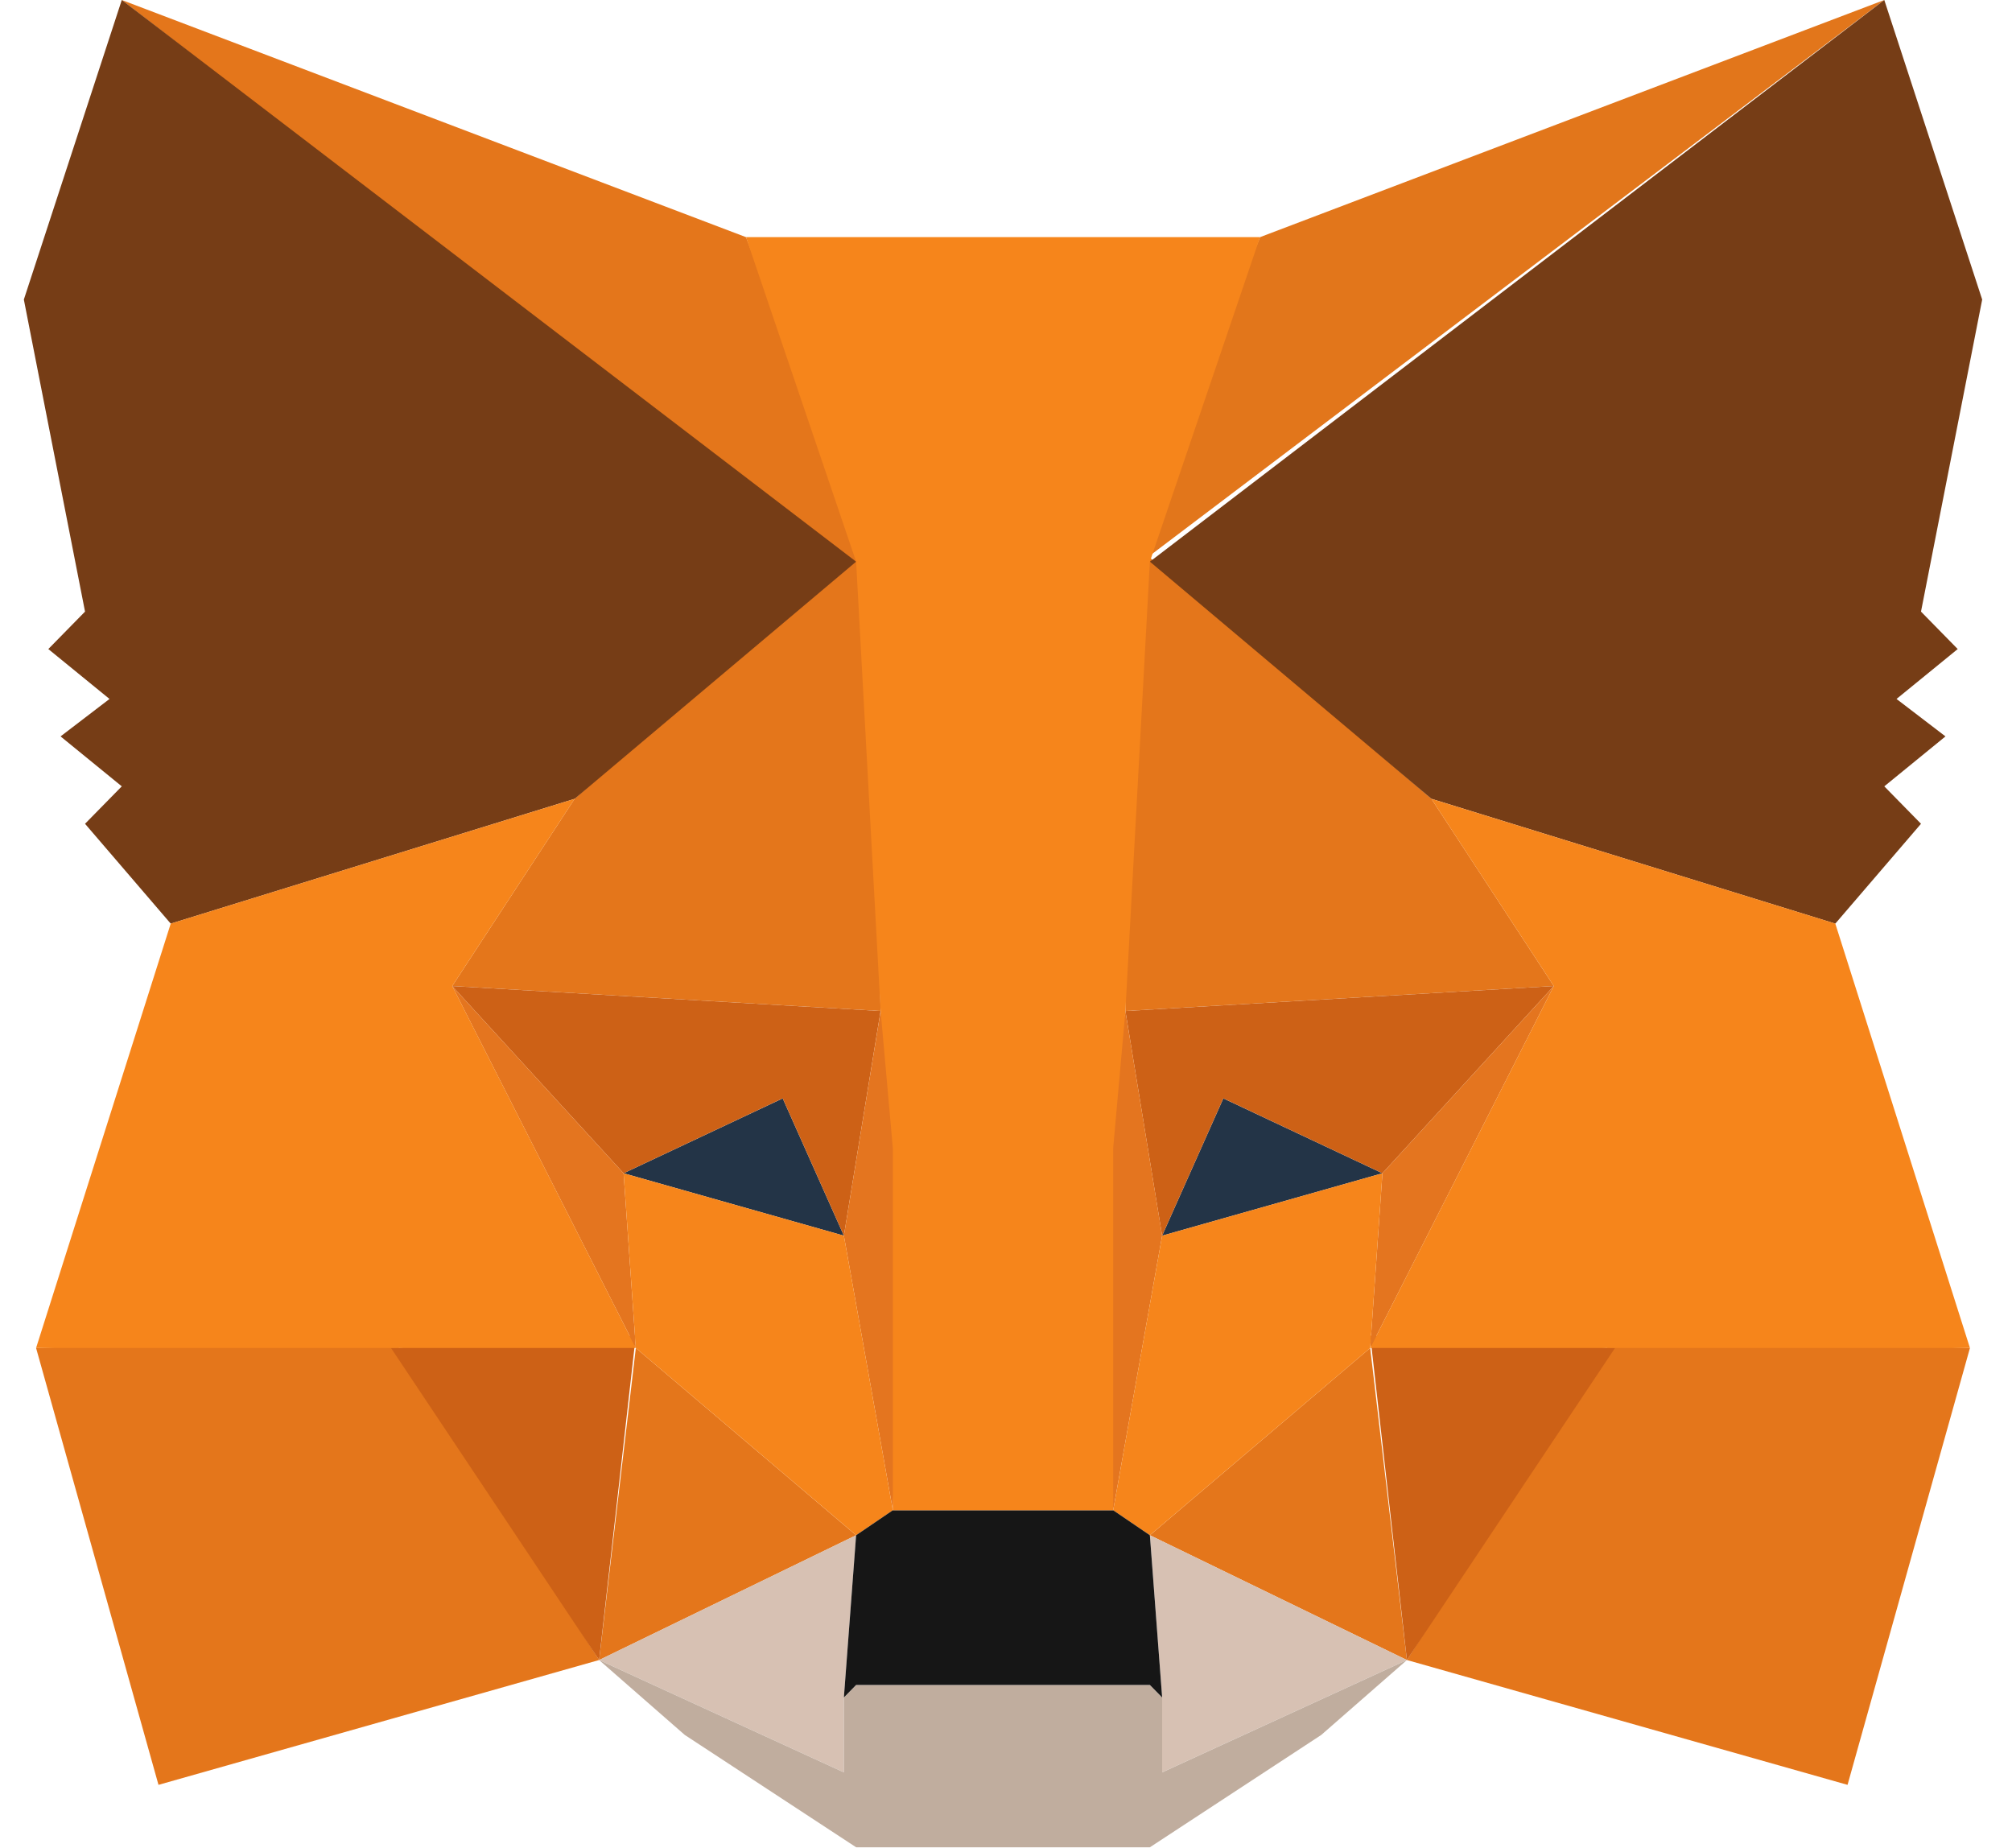
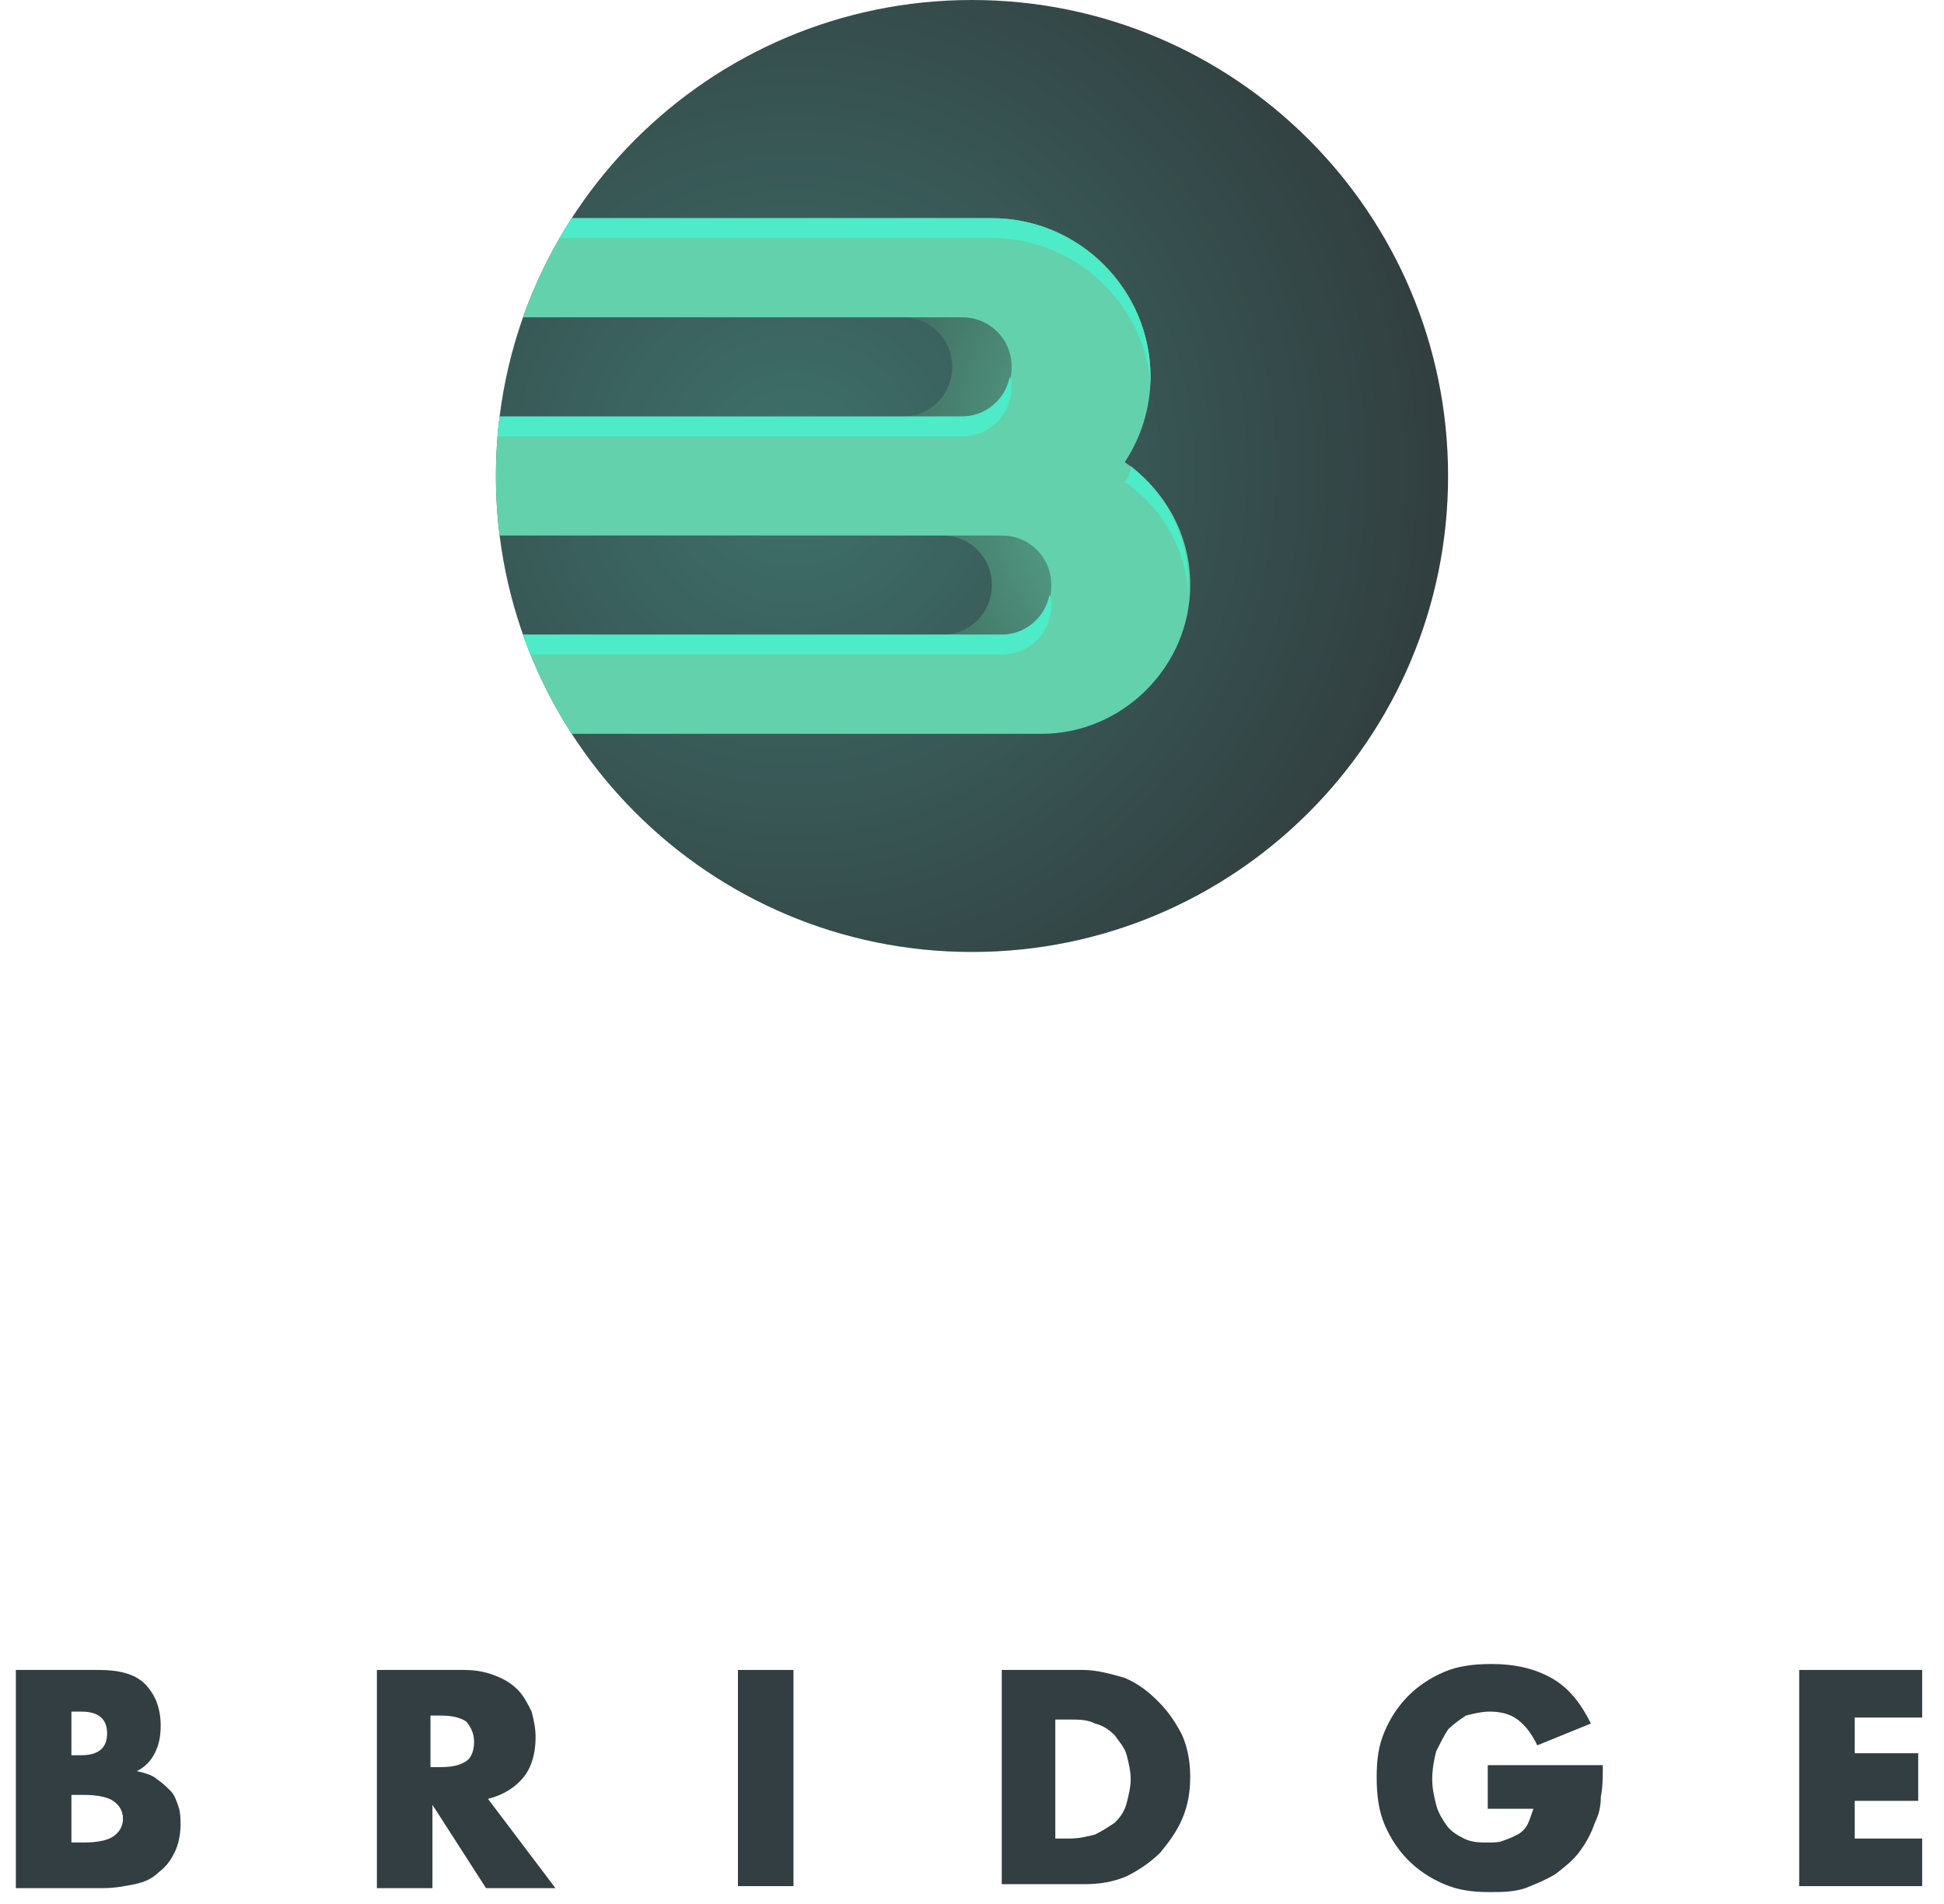
- <svg xmlns="http://www.w3.org/2000/svg" width="61" height="56" viewBox="0 0 61 56" fill="none">
-   <path d="M57.127 0L34.12 17.405L38.202 7.189L57.127 0Z" fill="#E2761B" />
-   <path d="M3.691 0L26.698 17.784L22.617 7.189L3.691 0Z" fill="#E4761B" />
-   <path d="M48.963 40.487L42.655 50.324L56.014 54.108L59.725 40.865L48.963 40.487Z" fill="#E4761B" />
-   <path d="M1.094 40.865L4.805 54.108L18.164 50.324L11.855 40.487L1.094 40.865Z" fill="#E4761B" />
-   <path d="M17.422 24.215L13.711 29.891L26.699 30.648L26.328 16.27L17.422 24.215Z" fill="#E4761B" />
-   <path d="M43.397 24.215L34.12 16.27V30.648L47.108 29.891L43.397 24.215Z" fill="#E4761B" />
-   <path d="M18.164 50.325L25.956 46.541L19.277 40.865L18.164 50.325Z" fill="#E4761B" />
-   <path d="M34.862 46.541L42.655 50.325L41.542 40.865L34.862 46.541Z" fill="#E4761B" />
-   <path d="M42.655 50.324L34.862 46.54L35.233 51.459V53.729L42.655 50.324Z" fill="#D7C1B3" />
-   <path d="M18.164 50.324L25.585 53.729V51.459L25.957 46.54L18.164 50.324Z" fill="#D7C1B3" />
-   <path d="M25.585 37.46L18.906 35.568L23.73 33.298L25.585 37.46Z" fill="#233447" />
-   <path d="M35.233 37.46L37.089 33.298L41.913 35.568L35.233 37.46Z" fill="#233447" />
-   <path d="M18.164 50.324L19.277 40.487L11.855 40.865L18.164 50.324Z" fill="#CD6116" />
-   <path d="M41.542 40.487L42.655 50.324L48.964 40.865L41.542 40.487Z" fill="#CD6116" />
-   <path d="M47.108 29.892L34.12 30.649L35.233 37.46L37.089 33.297L41.913 35.568L47.108 29.892Z" fill="#CD6116" />
-   <path d="M18.906 35.568L23.73 33.297L25.585 37.46L26.698 30.649L13.71 29.892L18.906 35.568Z" fill="#CD6116" />
-   <path d="M13.711 29.893L19.277 40.865L18.906 35.568L13.711 29.893Z" fill="#E4751F" />
-   <path d="M41.913 35.568L41.542 40.865L47.108 29.892L41.913 35.568Z" fill="#E4751F" />
-   <path d="M26.699 30.649L25.585 37.46L27.07 45.785L27.441 34.812L26.699 30.649Z" fill="#E4751F" />
-   <path d="M34.12 30.649L33.378 34.812L33.749 45.785L35.234 37.46L34.12 30.649Z" fill="#E4751F" />
-   <path d="M35.234 37.459L33.749 45.784L34.862 46.54L41.542 40.865L41.913 35.567L35.234 37.459Z" fill="#F6851B" />
-   <path d="M18.906 35.567L19.277 40.865L25.956 46.54L27.07 45.784L25.585 37.459L18.906 35.567Z" fill="#F6851B" />
-   <path d="M35.234 53.73V51.46L34.862 51.082H25.957L25.585 51.46V53.73L18.164 50.325L20.761 52.595L25.957 56.001H34.862L40.058 52.595L42.655 50.325L35.234 53.73Z" fill="#C0AD9E" />
-   <path d="M34.862 46.54L33.749 45.783H27.07L25.956 46.54L25.585 51.459L25.956 51.08H34.862L35.234 51.459L34.862 46.54Z" fill="#161616" />
-   <path d="M58.241 18.541L60.096 9.081L57.128 0L34.863 17.027L43.398 24.216L55.643 28L58.241 24.973L57.128 23.838L58.983 22.324L57.499 21.189L59.354 19.676L58.241 18.541Z" fill="#763D16" />
-   <path d="M0.723 9.081L2.578 18.541L1.465 19.676L3.32 21.189L1.836 22.324L3.692 23.838L2.578 24.973L5.176 28L17.422 24.216L25.956 17.027L3.692 0L0.723 9.081Z" fill="#763D16" />
-   <path d="M55.643 27.999L43.397 24.216L47.108 29.891L41.542 40.864H48.964H59.725L55.643 27.999Z" fill="#F6851B" />
-   <path d="M17.422 24.216L5.176 27.999L1.094 40.864H11.855H19.277L13.711 29.891L17.422 24.216Z" fill="#F6851B" />
-   <path d="M34.12 30.648L34.862 17.026L38.202 7.189H22.617L25.956 17.026L26.699 30.648L27.07 34.81V45.783H33.749V34.81L34.12 30.648Z" fill="#F6851B" />
+ <svg xmlns="http://www.w3.org/2000/svg" xmlns:xlink="http://www.w3.org/1999/xlink" version="1.1" id="Слой_1" x="0px" y="0px" viewBox="0 0 98 96" style="enable-background:new 0 0 98 96;" xml:space="preserve">
+   <style type="text/css">
+ 	.st0{fill:#323E41;}
+ 	.st1{clip-path:url(#SVGID_2_);}
+ 	.st2{fill:url(#SVGID_3_);}
+ 	.st3{fill:url(#SVGID_4_);}
+ 	.st4{fill:url(#SVGID_5_);}
+ 	.st5{fill:#4DEBC7;}
+ </style>
+   <g>
+     <path class="st0" d="M0.8,84.2H5c1,0,1.8,0.2,2.3,0.7c0.5,0.5,0.8,1.2,0.8,2.1c0,0.6-0.1,1-0.3,1.4c-0.2,0.4-0.5,0.7-0.9,0.9   c0.4,0.1,0.8,0.2,1,0.4c0.3,0.2,0.5,0.4,0.7,0.6c0.2,0.2,0.3,0.5,0.4,0.8c0.1,0.3,0.1,0.6,0.1,0.9c0,0.5-0.1,1-0.3,1.4   c-0.2,0.4-0.4,0.7-0.8,1c-0.3,0.3-0.7,0.5-1.2,0.6c-0.5,0.1-1,0.2-1.6,0.2H0.8V84.2z M3.6,88.5h0.5c0.9,0,1.3-0.4,1.3-1.1   c0-0.7-0.4-1.1-1.3-1.1H3.6V88.5z M3.6,92.9h0.6c0.7,0,1.2-0.1,1.5-0.3c0.3-0.2,0.5-0.5,0.5-0.9s-0.2-0.7-0.5-0.9   c-0.3-0.2-0.8-0.3-1.5-0.3H3.6V92.9z" />
+     <path class="st0" d="M28,95.2h-3.5l-2.7-4.2v4.2h-2.8V84.2h4.4c0.6,0,1.1,0.1,1.6,0.3c0.5,0.2,0.8,0.4,1.1,0.7   c0.3,0.3,0.5,0.7,0.7,1.1c0.1,0.4,0.2,0.8,0.2,1.3c0,0.8-0.2,1.5-0.6,2s-1,0.9-1.8,1.1L28,95.2z M21.7,89.1h0.5   c0.6,0,1-0.1,1.3-0.3c0.3-0.2,0.4-0.6,0.4-1c0-0.4-0.2-0.8-0.4-1c-0.3-0.2-0.7-0.3-1.3-0.3h-0.5V89.1z" />
+     <path class="st0" d="M40,84.2v10.9h-2.8V84.2H40z" />
+     <path class="st0" d="M50.4,84.2h4.2c0.7,0,1.4,0.2,2.1,0.4c0.7,0.3,1.2,0.7,1.7,1.2c0.5,0.5,0.9,1.1,1.2,1.7   c0.3,0.7,0.4,1.4,0.4,2.1c0,0.7-0.1,1.4-0.4,2.1c-0.3,0.7-0.7,1.2-1.1,1.7c-0.5,0.5-1.1,0.9-1.7,1.2c-0.7,0.3-1.4,0.4-2.1,0.4h-4.2   V84.2z M53.2,92.7h0.7c0.5,0,0.9-0.1,1.3-0.2c0.4-0.2,0.7-0.4,1-0.6c0.3-0.3,0.5-0.6,0.6-1c0.1-0.4,0.2-0.8,0.2-1.2   c0-0.4-0.1-0.8-0.2-1.2c-0.1-0.4-0.4-0.7-0.6-1c-0.3-0.3-0.6-0.5-1-0.6c-0.4-0.2-0.8-0.2-1.3-0.2h-0.7V92.7z" />
+     <path class="st0" d="M75.2,89h5.6c0,0.6,0,1.1-0.1,1.6c0,0.5-0.1,0.9-0.3,1.3c-0.2,0.6-0.5,1.1-0.8,1.5c-0.3,0.4-0.8,0.8-1.2,1.1   c-0.5,0.3-1,0.5-1.5,0.7c-0.6,0.2-1.2,0.2-1.8,0.2c-0.9,0-1.6-0.1-2.3-0.4c-0.7-0.3-1.3-0.7-1.8-1.2c-0.5-0.5-0.9-1.1-1.2-1.8   c-0.3-0.7-0.4-1.5-0.4-2.4c0-0.9,0.1-1.6,0.4-2.3c0.3-0.7,0.7-1.3,1.2-1.8c0.5-0.5,1.1-0.9,1.8-1.2c0.7-0.3,1.5-0.4,2.4-0.4   c1.1,0,2.1,0.2,3,0.7c0.9,0.5,1.5,1.3,2,2.3l-2.7,1.1c-0.3-0.6-0.6-1-1-1.3c-0.4-0.3-0.9-0.4-1.4-0.4c-0.4,0-0.8,0.1-1.2,0.2   c-0.3,0.2-0.6,0.4-0.9,0.7c-0.2,0.3-0.4,0.7-0.6,1.1c-0.1,0.4-0.2,0.9-0.2,1.4c0,0.5,0.1,0.9,0.2,1.3c0.1,0.4,0.3,0.7,0.5,1   c0.2,0.3,0.5,0.5,0.9,0.7c0.4,0.2,0.8,0.2,1.2,0.2c0.3,0,0.6,0,0.8-0.1c0.3-0.1,0.5-0.2,0.7-0.3c0.2-0.1,0.4-0.3,0.5-0.5   s0.2-0.5,0.3-0.8h-2.3V89z" />
+     <path class="st0" d="M96.9,86.6h-3.4v1.8h3.2v2.4h-3.2v1.9h3.4v2.4h-6.2V84.2h6.2V86.6z" />
+   </g>
+   <g>
+     <defs>
+       <circle id="SVGID_1_" cx="49" cy="24" r="24" />
+     </defs>
+     <clipPath id="SVGID_2_">
+       <use xlink:href="#SVGID_1_" style="overflow:visible;" />
+     </clipPath>
+     <g class="st1">
+       <radialGradient id="SVGID_3_" cx="40" cy="23.667" r="35.002" gradientUnits="userSpaceOnUse">
+         <stop offset="8.903952e-04" style="stop-color:#3E716B" />
+         <stop offset="1" style="stop-color:#313B3D" />
+       </radialGradient>
+       <path class="st2" d="M67,48H31c-3.3,0-6-2.7-6-6V6c0-3.3,2.7-6,6-6h36c3.3,0,6,2.7,6,6v36C73,45.3,70.3,48,67,48z" />
+       <radialGradient id="SVGID_4_" cx="63.125" cy="23.375" r="28.314" gradientUnits="userSpaceOnUse">
+         <stop offset="0" style="stop-color:#64D3AD" />
+         <stop offset="1" style="stop-color:#313B3D" />
+       </radialGradient>
+       <path class="st3" d="M53.7,23.3c0.8-1.2,1.3-2.7,1.3-4.3c0-4.4-3.6-8-8-8H30v5h15.5c1.4,0,2.5,1.1,2.5,2.5S46.9,21,45.5,21H30v6    h17.5c1.4,0,2.5,1.1,2.5,2.5S48.9,32,47.5,32H30v5h19.5c4.1,0,7.5-3.4,7.5-7.5C57,26.9,55.7,24.7,53.7,23.3z" />
+       <radialGradient id="SVGID_5_" cx="58.75" cy="22.5" r="43.875" gradientUnits="userSpaceOnUse">
+         <stop offset="0" style="stop-color:#63D2AC" />
+         <stop offset="1" style="stop-color:#63D2AC" />
+       </radialGradient>
+       <path class="st4" d="M56.7,23.3c0.8-1.2,1.3-2.7,1.3-4.3c0-4.4-3.6-8-8-8H25v5h23.5c1.4,0,2.5,1.1,2.5,2.5S49.9,21,48.5,21H25v6    h25.5c1.4,0,2.5,1.1,2.5,2.5S51.9,32,50.5,32H25v5h27.5c4.1,0,7.5-3.4,7.5-7.5C60,26.9,58.7,24.7,56.7,23.3z" />
+       <g>
+         <path class="st5" d="M58,19.4c0-0.1,0-0.3,0-0.4c0-4.4-3.6-8-8-8H25v1h25C54.2,12,57.7,15.3,58,19.4z" />
+         <path class="st5" d="M56.7,24.3c1.9,1.3,3.1,3.4,3.2,5.7c0-0.2,0-0.4,0-0.6c0-2.4-1.1-4.5-2.9-5.9C57,23.8,56.9,24.1,56.7,24.3z" />
+         <path class="st5" d="M51,19.5c0-0.2,0-0.3-0.1-0.5c-0.2,1.1-1.2,2-2.4,2H25v1h23.5C49.9,22,51,20.9,51,19.5z" />
+         <path class="st5" d="M53,30.5c0-0.2,0-0.3-0.1-0.5c-0.2,1.1-1.2,2-2.4,2H25v1h25.5C51.9,33,53,31.9,53,30.5z" />
+       </g>
+     </g>
+   </g>
</svg>
